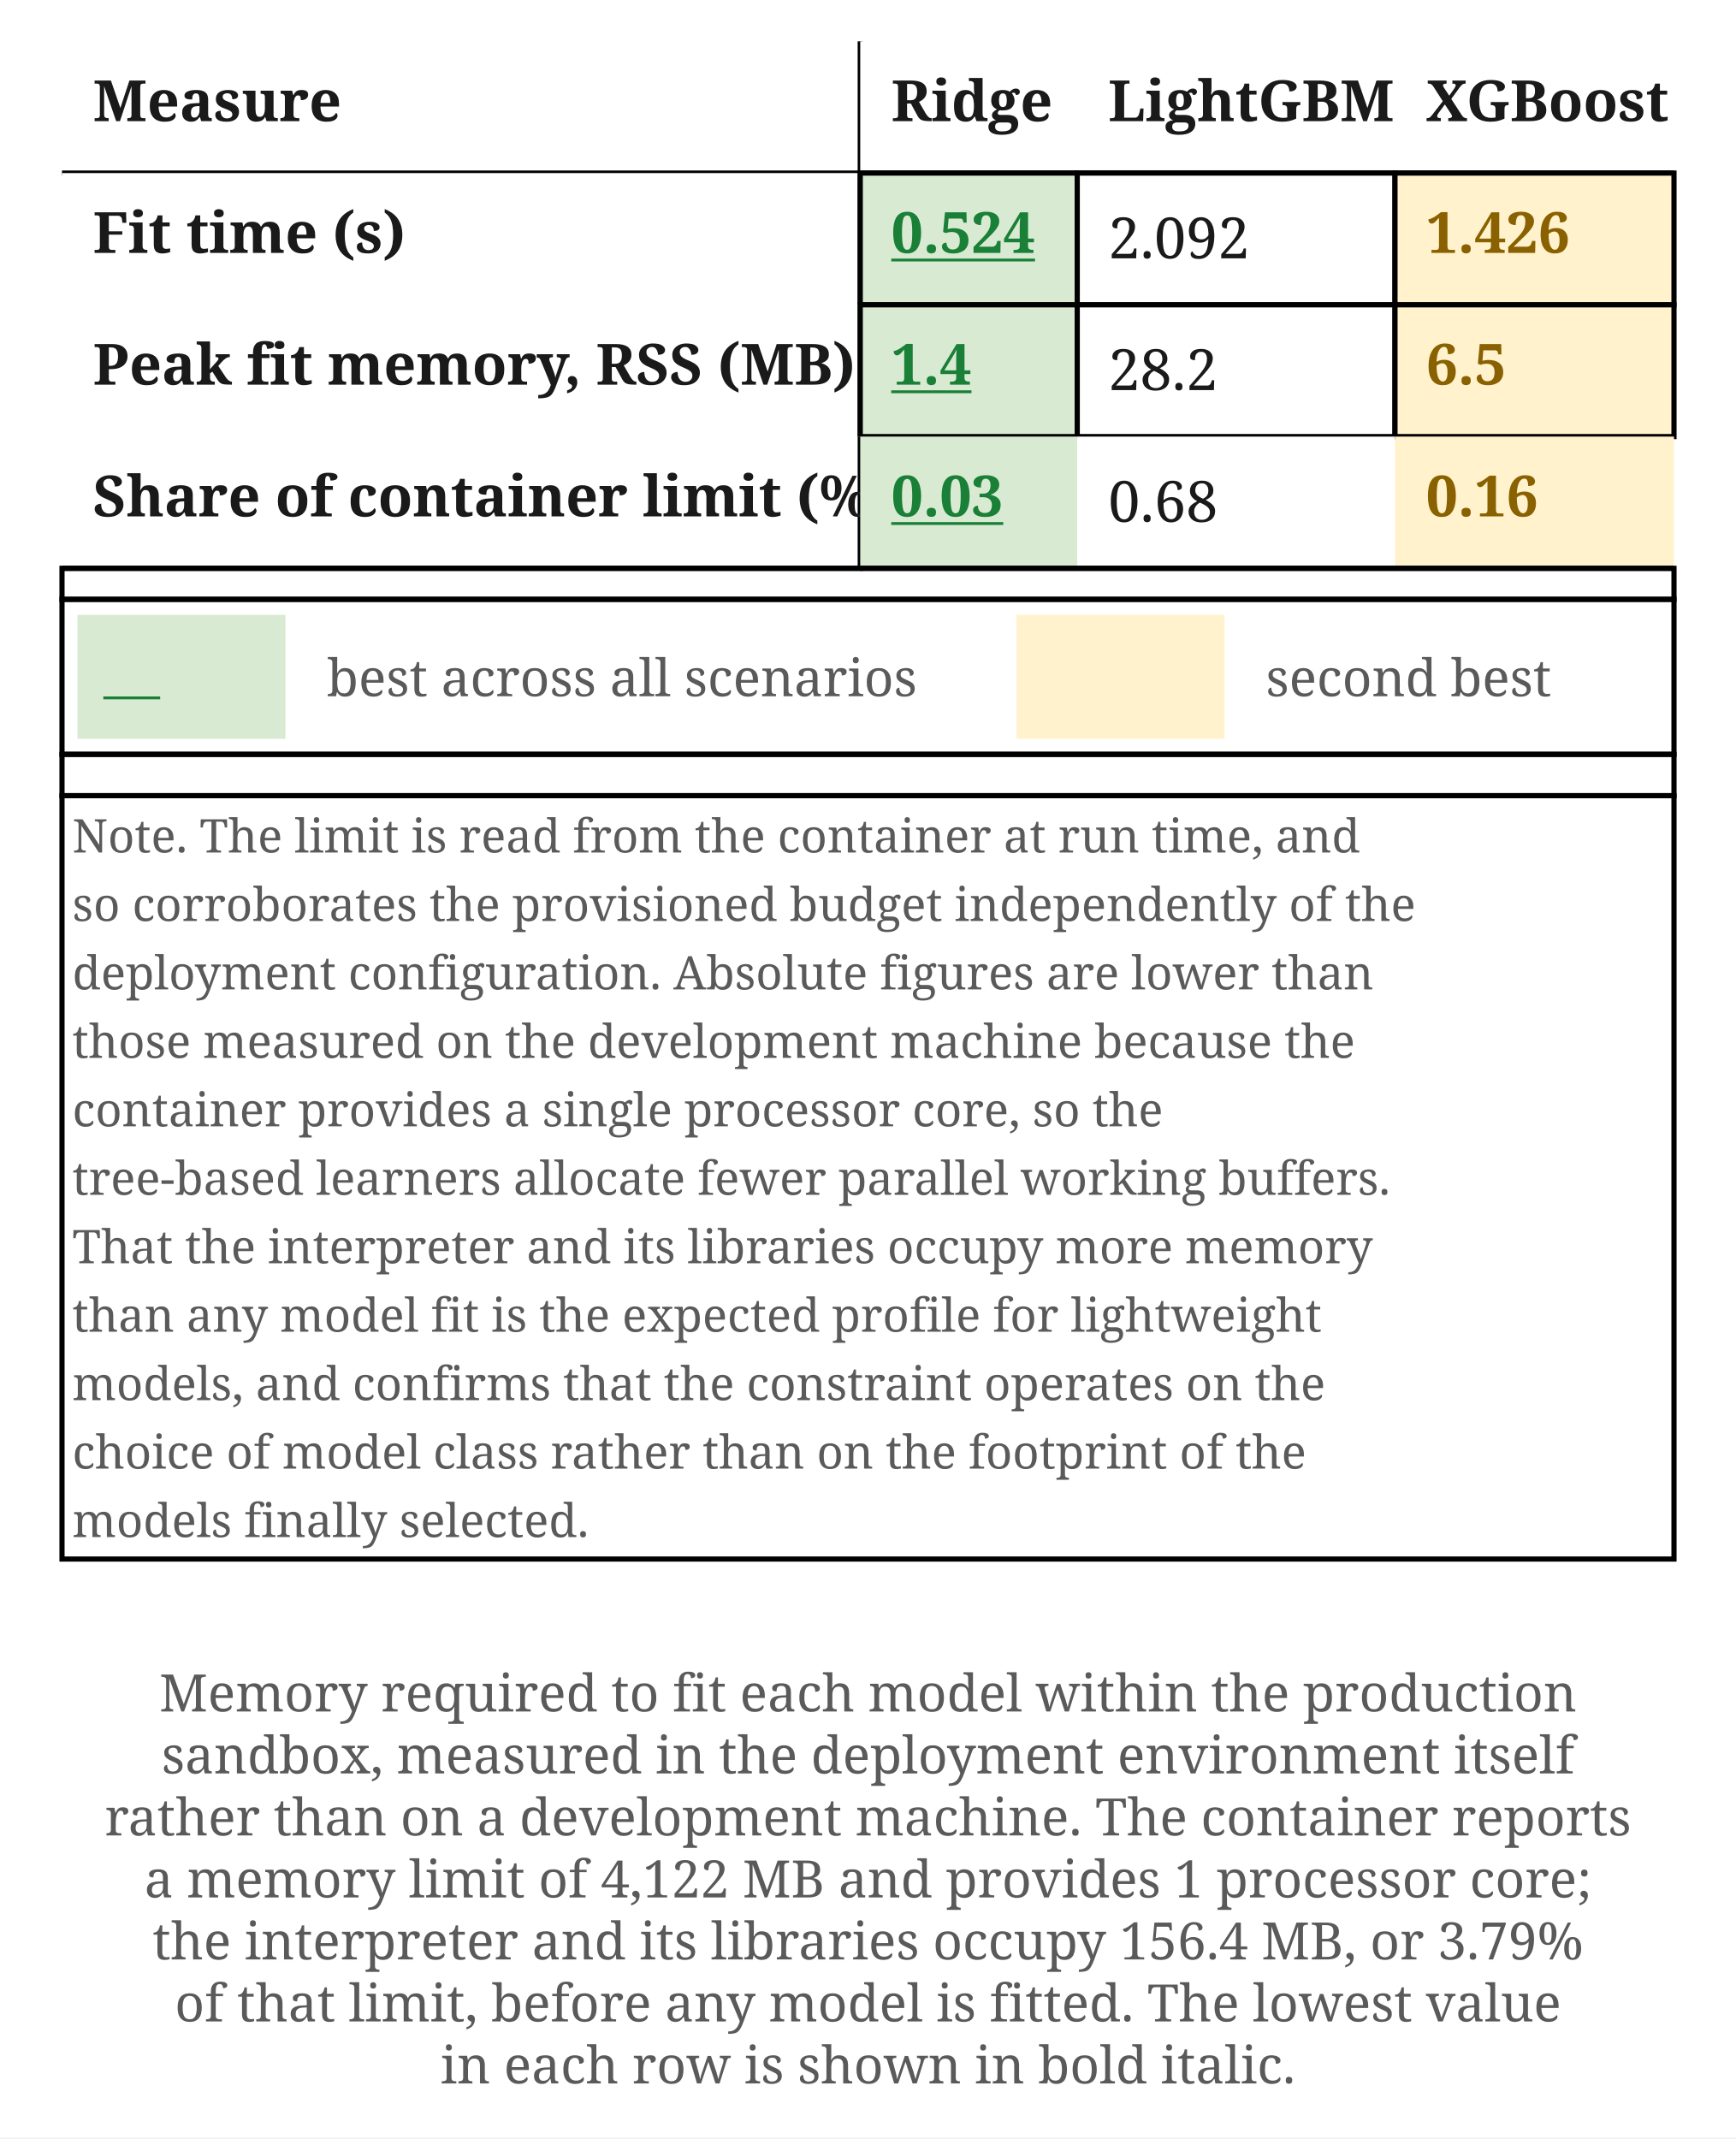
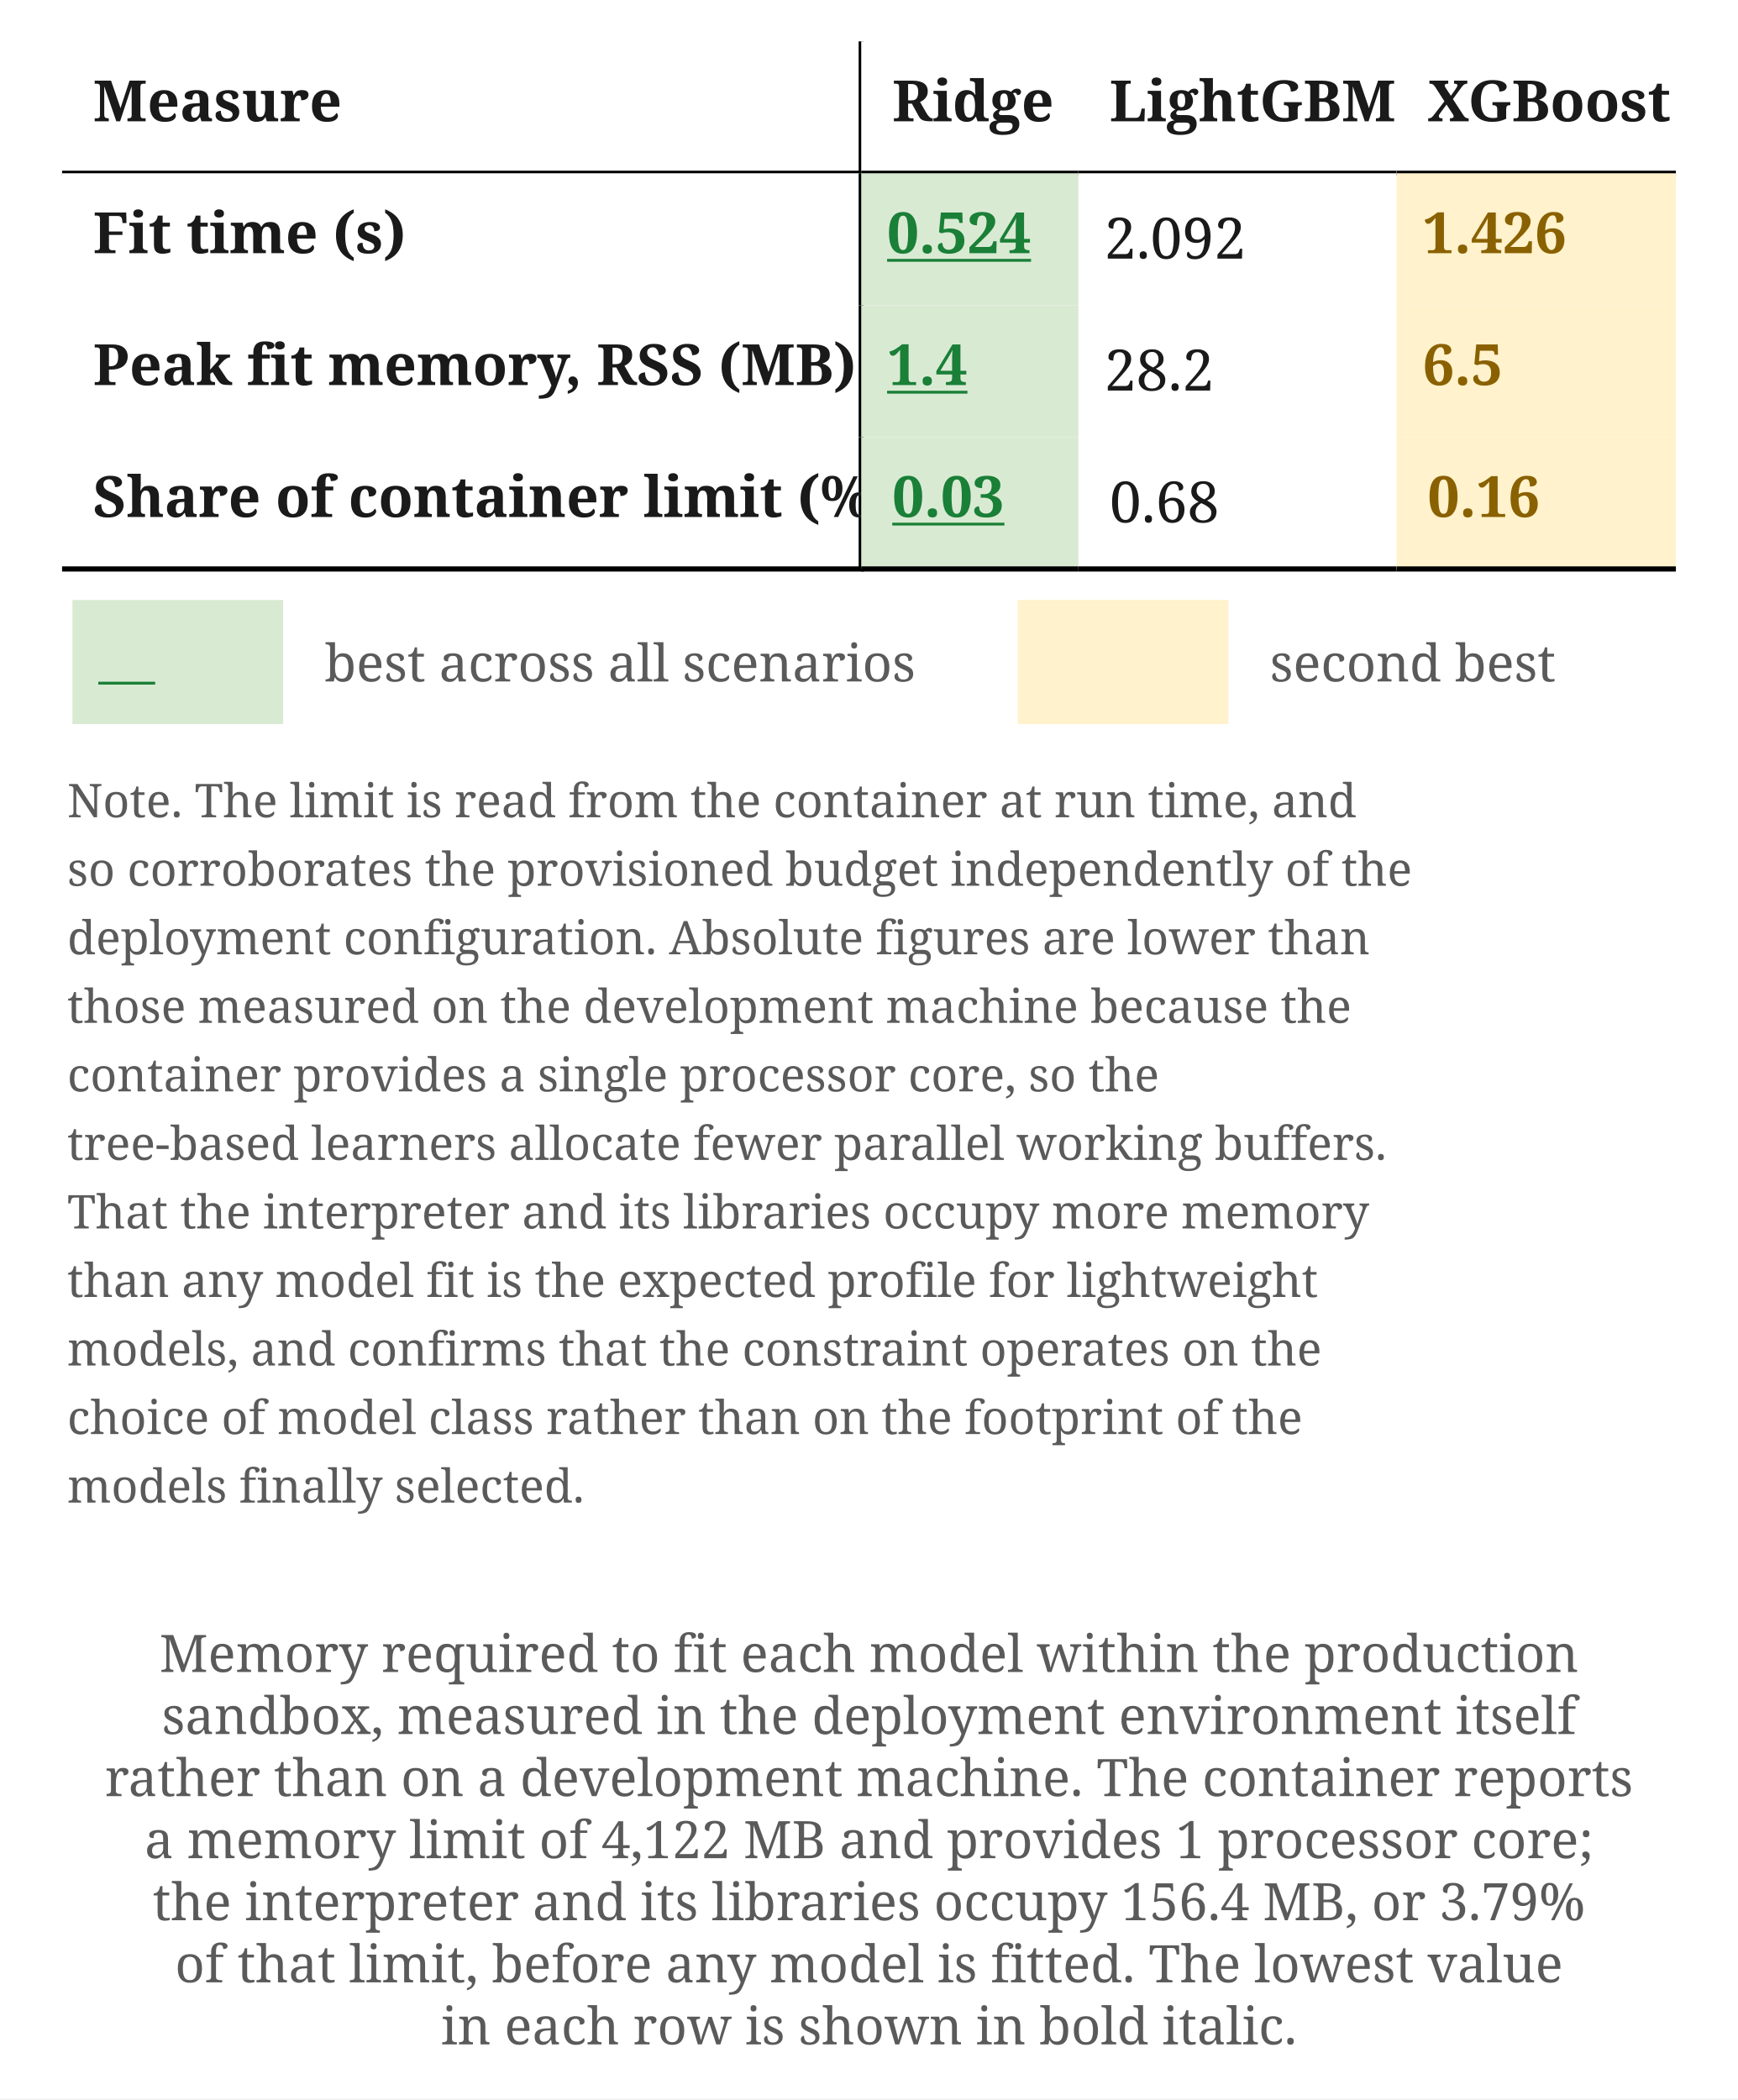
- <svg xmlns="http://www.w3.org/2000/svg" width="336pt" height="414pt" viewBox="0.00 0.00 336.00 414.00">
-   <g id="graph0" class="graph" transform="scale(1 1) rotate(0) translate(4 409.75)">
-     <polygon fill="white" stroke="none" points="-4,4 -4,-409.75 332,-409.75 332,4 -4,4" />
+ <svg xmlns="http://www.w3.org/2000/svg" width="336pt" height="406pt" viewBox="0.00 0.00 336.00 406.00">
+   <g id="graph0" class="graph" transform="scale(1 1) rotate(0) translate(4 401.75)">
+     <polygon fill="white" stroke="none" points="-4,4 -4,-401.75 332,-401.75 332,4 -4,4" />
    <text xml:space="preserve" text-anchor="middle" x="164" y="-78.5" font-family="Cambria" font-size="10.00" fill="#5a5a5a">Memory required to fit each model within the production</text>
    <text xml:space="preserve" text-anchor="middle" x="164" y="-66.5" font-family="Cambria" font-size="10.00" fill="#5a5a5a">sandbox, measured in the deployment environment itself</text>
    <text xml:space="preserve" text-anchor="middle" x="164" y="-54.5" font-family="Cambria" font-size="10.00" fill="#5a5a5a">rather than on a development machine. The container reports</text>
    <text xml:space="preserve" text-anchor="middle" x="164" y="-42.5" font-family="Cambria" font-size="10.00" fill="#5a5a5a">a memory limit of 4,122 MB and provides 1 processor core;</text>
    <text xml:space="preserve" text-anchor="middle" x="164" y="-30.5" font-family="Cambria" font-size="10.00" fill="#5a5a5a">the interpreter and its libraries occupy 156.4 MB, or 3.79%</text>
    <text xml:space="preserve" text-anchor="middle" x="164" y="-18.5" font-family="Cambria" font-size="10.00" fill="#5a5a5a">of that limit, before any model is fitted. The lowest value</text>
    <text xml:space="preserve" text-anchor="middle" x="164" y="-6.5" font-family="Cambria" font-size="10.00" fill="#5a5a5a">in each row is shown in bold italic.</text>
    <g id="node1" class="node">
-       <polygon fill="#ffffff" stroke="none" points="8,-376.25 8,-401.75 162.5,-401.75 162.5,-376.25 8,-376.25" />
-       <polyline fill="none" stroke="#000000" points="8,-376.25 162.5,-376.25 162.5,-401.75" />
-       <text xml:space="preserve" text-anchor="start" x="14" y="-386.3" font-family="Cambria" font-weight="bold" font-size="11.00" fill="#1a1a1a">Measure</text>
-       <polygon fill="#ffffff" stroke="none" points="162.5,-376.25 162.5,-401.75 204.5,-401.75 204.5,-376.25 162.5,-376.25" />
-       <polyline fill="none" stroke="#000000" points="162.5,-376.25 204.5,-376.25" />
-       <text xml:space="preserve" text-anchor="start" x="168.5" y="-386.3" font-family="Cambria" font-weight="bold" font-size="11.00" fill="#1a1a1a">Ridge</text>
-       <polygon fill="#ffffff" stroke="none" points="204.5,-376.25 204.5,-401.75 266,-401.75 266,-376.25 204.5,-376.25" />
-       <polyline fill="none" stroke="#000000" points="204.5,-376.25 266,-376.25" />
-       <text xml:space="preserve" text-anchor="start" x="210.5" y="-386.3" font-family="Cambria" font-weight="bold" font-size="11.00" fill="#1a1a1a">LightGBM</text>
-       <polygon fill="#ffffff" stroke="none" points="266,-376.25 266,-401.75 320,-401.75 320,-376.25 266,-376.25" />
-       <polyline fill="none" stroke="#000000" points="266,-376.25 320,-376.25" />
-       <text xml:space="preserve" text-anchor="start" x="272" y="-386.3" font-family="Cambria" font-weight="bold" font-size="11.00" fill="#1a1a1a">XGBoost</text>
-       <polygon fill="#ffffff" stroke="none" points="8,-350.75 8,-376.25 162.5,-376.25 162.5,-350.75 8,-350.75" />
-       <polyline fill="none" stroke="#000000" points="162.5,-350.75 162.5,-376.25" />
-       <text xml:space="preserve" text-anchor="start" x="14" y="-360.8" font-family="Cambria" font-weight="bold" font-size="11.00" fill="#1a1a1a">Fit time (s)</text>
-       <polygon fill="#d9ead3" stroke="none" points="162.5,-350.75 162.5,-376.25 204.5,-376.25 204.5,-350.75 162.5,-350.75" />
-       <polygon fill="none" stroke="#000000" points="162.5,-350.75 162.5,-376.25 204.5,-376.25 204.5,-350.75 162.5,-350.75" />
-       <text xml:space="preserve" text-anchor="start" x="168.5" y="-360.8" font-family="Cambria" font-weight="bold" text-decoration="underline" font-size="11.00" fill="#1a7f37">0.524</text>
-       <polygon fill="#ffffff" stroke="none" points="204.5,-350.75 204.5,-376.25 266,-376.25 266,-350.75 204.5,-350.75" />
-       <polygon fill="none" stroke="#000000" points="204.5,-350.75 204.5,-376.25 266,-376.25 266,-350.75 204.5,-350.75" />
-       <text xml:space="preserve" text-anchor="start" x="210.5" y="-359.75" font-family="Cambria" font-size="11.00" fill="#1a1a1a">2.092</text>
-       <polygon fill="#fff2cc" stroke="none" points="266,-350.75 266,-376.25 320,-376.25 320,-350.75 266,-350.75" />
-       <polygon fill="none" stroke="#000000" points="266,-350.75 266,-376.25 320,-376.25 320,-350.75 266,-350.75" />
-       <text xml:space="preserve" text-anchor="start" x="272" y="-360.8" font-family="Cambria" font-weight="bold" font-size="11.00" fill="#8a6100">1.426</text>
-       <polygon fill="#ffffff" stroke="none" points="8,-325.25 8,-350.75 162.5,-350.75 162.5,-325.25 8,-325.25" />
-       <polyline fill="none" stroke="#000000" points="162.5,-325.25 162.5,-350.75" />
-       <text xml:space="preserve" text-anchor="start" x="14" y="-335.3" font-family="Cambria" font-weight="bold" font-size="11.00" fill="#1a1a1a">Peak fit memory, RSS (MB)</text>
-       <polygon fill="#d9ead3" stroke="none" points="162.5,-325.25 162.5,-350.75 204.5,-350.75 204.5,-325.25 162.5,-325.25" />
-       <polygon fill="none" stroke="#000000" points="162.5,-325.25 162.5,-350.75 204.5,-350.75 204.5,-325.25 162.5,-325.25" />
-       <text xml:space="preserve" text-anchor="start" x="168.5" y="-335.3" font-family="Cambria" font-weight="bold" text-decoration="underline" font-size="11.00" fill="#1a7f37">1.4</text>
-       <polygon fill="#ffffff" stroke="none" points="204.5,-325.25 204.5,-350.75 266,-350.75 266,-325.25 204.5,-325.25" />
-       <polygon fill="none" stroke="#000000" points="204.5,-325.25 204.5,-350.75 266,-350.75 266,-325.25 204.5,-325.25" />
-       <text xml:space="preserve" text-anchor="start" x="210.5" y="-334.25" font-family="Cambria" font-size="11.00" fill="#1a1a1a">28.2</text>
-       <polygon fill="#fff2cc" stroke="none" points="266,-325.25 266,-350.75 320,-350.75 320,-325.25 266,-325.25" />
-       <polygon fill="none" stroke="#000000" points="266,-325.25 266,-350.75 320,-350.75 320,-325.25 266,-325.25" />
-       <text xml:space="preserve" text-anchor="start" x="272" y="-335.3" font-family="Cambria" font-weight="bold" font-size="11.00" fill="#8a6100">6.5</text>
-       <polygon fill="#ffffff" stroke="none" points="8,-299.75 8,-325.25 162.5,-325.25 162.5,-299.75 8,-299.75" />
-       <polyline fill="none" stroke="#000000" points="8,-299.75 162.5,-299.75 162.5,-325.25" />
-       <text xml:space="preserve" text-anchor="start" x="14" y="-309.8" font-family="Cambria" font-weight="bold" font-size="11.00" fill="#1a1a1a">Share of container limit (%)</text>
-       <polygon fill="#d9ead3" stroke="none" points="162.5,-299.75 162.5,-325.25 204.5,-325.25 204.5,-299.75 162.5,-299.75" />
-       <polyline fill="none" stroke="#000000" points="162.5,-299.75 204.5,-299.75" />
-       <text xml:space="preserve" text-anchor="start" x="168.5" y="-309.8" font-family="Cambria" font-weight="bold" text-decoration="underline" font-size="11.00" fill="#1a7f37">0.03</text>
-       <polygon fill="#ffffff" stroke="none" points="204.5,-299.75 204.5,-325.25 266,-325.25 266,-299.75 204.5,-299.75" />
-       <polyline fill="none" stroke="#000000" points="204.5,-299.75 266,-299.75" />
-       <text xml:space="preserve" text-anchor="start" x="210.5" y="-308.75" font-family="Cambria" font-size="11.00" fill="#1a1a1a">0.68</text>
-       <polygon fill="#fff2cc" stroke="none" points="266,-299.75 266,-325.25 320,-325.25 320,-299.75 266,-299.75" />
-       <polyline fill="none" stroke="#000000" points="266,-299.75 320,-299.75" />
-       <text xml:space="preserve" text-anchor="start" x="272" y="-309.8" font-family="Cambria" font-weight="bold" font-size="11.00" fill="#8a6100">0.16</text>
-       <polygon fill="none" stroke="#000000" points="8,-293.75 8,-299.75 320,-299.75 320,-293.75 8,-293.75" />
-       <polygon fill="none" stroke="#000000" points="8,-263.75 8,-293.75 320,-293.75 320,-263.75 8,-263.75" />
-       <polygon fill="#d9ead3" stroke="none" points="11,-266.75 11,-290.75 51.25,-290.75 51.25,-266.75 11,-266.75" />
-       <text xml:space="preserve" text-anchor="start" x="16" y="-276.05" font-family="Cambria" font-weight="bold" text-decoration="underline" font-size="11.00" fill="#1a7f37"> </text>
-       <text xml:space="preserve" text-anchor="start" x="59.25" y="-275" font-family="Cambria" font-size="10.00" fill="#5a5a5a">best across all scenarios</text>
-       <polygon fill="#fff2cc" stroke="none" points="192.75,-266.75 192.75,-290.75 233,-290.75 233,-266.75 192.75,-266.75" />
-       <text xml:space="preserve" text-anchor="start" x="197.75" y="-276.05" font-family="Cambria" font-weight="bold" font-size="11.00" fill="#8a6100"> </text>
-       <text xml:space="preserve" text-anchor="start" x="241" y="-275" font-family="Cambria" font-size="10.00" fill="#5a5a5a">second best</text>
-       <polygon fill="none" stroke="#000000" points="8,-255.75 8,-263.75 320,-263.75 320,-255.75 8,-255.75" />
-       <polygon fill="none" stroke="#000000" points="8,-108 8,-255.75 320,-255.75 320,-108 8,-108" />
-       <text xml:space="preserve" text-anchor="start" x="10" y="-244.75" font-family="Cambria" font-size="9.00" fill="#5a5a5a">Note. The limit is read from the container at run time, and</text>
-       <text xml:space="preserve" text-anchor="start" x="10" y="-231.5" font-family="Cambria" font-size="9.00" fill="#5a5a5a">so corroborates the provisioned budget independently of the</text>
-       <text xml:space="preserve" text-anchor="start" x="10" y="-218.25" font-family="Cambria" font-size="9.00" fill="#5a5a5a">deployment configuration. Absolute figures are lower than</text>
-       <text xml:space="preserve" text-anchor="start" x="10" y="-205" font-family="Cambria" font-size="9.00" fill="#5a5a5a">those measured on the development machine because the</text>
-       <text xml:space="preserve" text-anchor="start" x="10" y="-191.75" font-family="Cambria" font-size="9.00" fill="#5a5a5a">container provides a single processor core, so the</text>
-       <text xml:space="preserve" text-anchor="start" x="10" y="-178.5" font-family="Cambria" font-size="9.00" fill="#5a5a5a">tree-based learners allocate fewer parallel working buffers.</text>
-       <text xml:space="preserve" text-anchor="start" x="10" y="-165.25" font-family="Cambria" font-size="9.00" fill="#5a5a5a">That the interpreter and its libraries occupy more memory</text>
-       <text xml:space="preserve" text-anchor="start" x="10" y="-152" font-family="Cambria" font-size="9.00" fill="#5a5a5a">than any model fit is the expected profile for lightweight</text>
-       <text xml:space="preserve" text-anchor="start" x="10" y="-138.75" font-family="Cambria" font-size="9.00" fill="#5a5a5a">models, and confirms that the constraint operates on the</text>
-       <text xml:space="preserve" text-anchor="start" x="10" y="-125.5" font-family="Cambria" font-size="9.00" fill="#5a5a5a">choice of model class rather than on the footprint of the</text>
-       <text xml:space="preserve" text-anchor="start" x="10" y="-112.25" font-family="Cambria" font-size="9.00" fill="#5a5a5a">models finally selected.</text>
+       <polygon fill="#ffffff" stroke="none" points="8,-368.25 8,-393.75 162.5,-393.75 162.5,-368.25 8,-368.25" />
+       <polyline fill="none" stroke="#000000" points="8,-368.25 162.5,-368.25 162.5,-393.75" />
+       <text xml:space="preserve" text-anchor="start" x="14" y="-378.3" font-family="Cambria" font-weight="bold" font-size="11.00" fill="#1a1a1a">Measure</text>
+       <polygon fill="#ffffff" stroke="none" points="162.5,-368.25 162.5,-393.75 204.5,-393.75 204.5,-368.25 162.5,-368.25" />
+       <polyline fill="none" stroke="#000000" points="162.5,-368.25 204.5,-368.25" />
+       <text xml:space="preserve" text-anchor="start" x="168.5" y="-378.3" font-family="Cambria" font-weight="bold" font-size="11.00" fill="#1a1a1a">Ridge</text>
+       <polygon fill="#ffffff" stroke="none" points="204.5,-368.25 204.5,-393.75 266,-393.75 266,-368.25 204.5,-368.25" />
+       <polyline fill="none" stroke="#000000" points="204.5,-368.25 266,-368.25" />
+       <text xml:space="preserve" text-anchor="start" x="210.5" y="-378.3" font-family="Cambria" font-weight="bold" font-size="11.00" fill="#1a1a1a">LightGBM</text>
+       <polygon fill="#ffffff" stroke="none" points="266,-368.25 266,-393.75 320,-393.75 320,-368.25 266,-368.25" />
+       <polyline fill="none" stroke="#000000" points="266,-368.25 320,-368.25" />
+       <text xml:space="preserve" text-anchor="start" x="272" y="-378.3" font-family="Cambria" font-weight="bold" font-size="11.00" fill="#1a1a1a">XGBoost</text>
+       <polygon fill="#ffffff" stroke="none" points="8,-342.75 8,-368.25 162.5,-368.25 162.5,-342.75 8,-342.75" />
+       <polyline fill="none" stroke="#000000" points="162.5,-342.75 162.5,-368.25" />
+       <text xml:space="preserve" text-anchor="start" x="14" y="-352.8" font-family="Cambria" font-weight="bold" font-size="11.00" fill="#1a1a1a">Fit time (s)</text>
+       <polygon fill="#d9ead3" stroke="none" points="162.5,-342.75 162.5,-368.25 204.5,-368.25 204.5,-342.75 162.5,-342.75" />
+       <text xml:space="preserve" text-anchor="start" x="167.5" y="-352.8" font-family="Cambria" font-weight="bold" text-decoration="underline" font-size="11.00" fill="#1a7f37">0.524</text>
+       <polygon fill="#ffffff" stroke="none" points="204.5,-342.75 204.5,-368.25 266,-368.25 266,-342.75 204.5,-342.75" />
+       <text xml:space="preserve" text-anchor="start" x="209.5" y="-351.75" font-family="Cambria" font-size="11.00" fill="#1a1a1a">2.092</text>
+       <polygon fill="#fff2cc" stroke="none" points="266,-342.75 266,-368.25 320,-368.25 320,-342.75 266,-342.75" />
+       <text xml:space="preserve" text-anchor="start" x="271" y="-352.8" font-family="Cambria" font-weight="bold" font-size="11.00" fill="#8a6100">1.426</text>
+       <polygon fill="#ffffff" stroke="none" points="8,-317.25 8,-342.75 162.5,-342.75 162.5,-317.25 8,-317.25" />
+       <polyline fill="none" stroke="#000000" points="162.5,-317.25 162.5,-342.75" />
+       <text xml:space="preserve" text-anchor="start" x="14" y="-327.3" font-family="Cambria" font-weight="bold" font-size="11.00" fill="#1a1a1a">Peak fit memory, RSS (MB)</text>
+       <polygon fill="#d9ead3" stroke="none" points="162.5,-317.25 162.5,-342.75 204.5,-342.75 204.5,-317.25 162.5,-317.25" />
+       <text xml:space="preserve" text-anchor="start" x="167.5" y="-327.3" font-family="Cambria" font-weight="bold" text-decoration="underline" font-size="11.00" fill="#1a7f37">1.4</text>
+       <polygon fill="#ffffff" stroke="none" points="204.5,-317.25 204.5,-342.75 266,-342.75 266,-317.25 204.5,-317.25" />
+       <text xml:space="preserve" text-anchor="start" x="209.5" y="-326.25" font-family="Cambria" font-size="11.00" fill="#1a1a1a">28.2</text>
+       <polygon fill="#fff2cc" stroke="none" points="266,-317.25 266,-342.75 320,-342.75 320,-317.25 266,-317.25" />
+       <text xml:space="preserve" text-anchor="start" x="271" y="-327.3" font-family="Cambria" font-weight="bold" font-size="11.00" fill="#8a6100">6.5</text>
+       <polygon fill="#ffffff" stroke="none" points="8,-291.75 8,-317.25 162.5,-317.25 162.5,-291.75 8,-291.75" />
+       <polyline fill="none" stroke="#000000" points="8,-291.75 162.5,-291.75 162.5,-317.25" />
+       <text xml:space="preserve" text-anchor="start" x="14" y="-301.8" font-family="Cambria" font-weight="bold" font-size="11.00" fill="#1a1a1a">Share of container limit (%)</text>
+       <polygon fill="#d9ead3" stroke="none" points="162.5,-291.75 162.5,-317.25 204.5,-317.25 204.5,-291.75 162.5,-291.75" />
+       <polyline fill="none" stroke="#000000" points="162.5,-291.75 204.5,-291.75" />
+       <text xml:space="preserve" text-anchor="start" x="168.5" y="-301.8" font-family="Cambria" font-weight="bold" text-decoration="underline" font-size="11.00" fill="#1a7f37">0.03</text>
+       <polygon fill="#ffffff" stroke="none" points="204.5,-291.75 204.5,-317.25 266,-317.25 266,-291.75 204.5,-291.75" />
+       <polyline fill="none" stroke="#000000" points="204.5,-291.75 266,-291.75" />
+       <text xml:space="preserve" text-anchor="start" x="210.5" y="-300.75" font-family="Cambria" font-size="11.00" fill="#1a1a1a">0.68</text>
+       <polygon fill="#fff2cc" stroke="none" points="266,-291.75 266,-317.25 320,-317.25 320,-291.75 266,-291.75" />
+       <polyline fill="none" stroke="#000000" points="266,-291.75 320,-291.75" />
+       <text xml:space="preserve" text-anchor="start" x="272" y="-301.8" font-family="Cambria" font-weight="bold" font-size="11.00" fill="#8a6100">0.16</text>
+       <polygon fill="#d9ead3" stroke="none" points="10,-261.75 10,-285.75 50.75,-285.75 50.75,-261.75 10,-261.75" />
+       <text xml:space="preserve" text-anchor="start" x="15" y="-271.05" font-family="Cambria" font-weight="bold" text-decoration="underline" font-size="11.00" fill="#1a7f37"> </text>
+       <text xml:space="preserve" text-anchor="start" x="58.75" y="-270" font-family="Cambria" font-size="10.00" fill="#5a5a5a">best across all scenarios</text>
+       <polygon fill="#fff2cc" stroke="none" points="192.75,-261.75 192.75,-285.75 233.5,-285.75 233.5,-261.75 192.75,-261.75" />
+       <text xml:space="preserve" text-anchor="start" x="197.75" y="-271.05" font-family="Cambria" font-weight="bold" font-size="11.00" fill="#8a6100"> </text>
+       <text xml:space="preserve" text-anchor="start" x="241.5" y="-270" font-family="Cambria" font-size="10.00" fill="#5a5a5a">second best</text>
+       <text xml:space="preserve" text-anchor="start" x="9" y="-243.75" font-family="Cambria" font-size="9.00" fill="#5a5a5a">Note. The limit is read from the container at run time, and</text>
+       <text xml:space="preserve" text-anchor="start" x="9" y="-230.5" font-family="Cambria" font-size="9.00" fill="#5a5a5a">so corroborates the provisioned budget independently of the</text>
+       <text xml:space="preserve" text-anchor="start" x="9" y="-217.25" font-family="Cambria" font-size="9.00" fill="#5a5a5a">deployment configuration. Absolute figures are lower than</text>
+       <text xml:space="preserve" text-anchor="start" x="9" y="-204" font-family="Cambria" font-size="9.00" fill="#5a5a5a">those measured on the development machine because the</text>
+       <text xml:space="preserve" text-anchor="start" x="9" y="-190.75" font-family="Cambria" font-size="9.00" fill="#5a5a5a">container provides a single processor core, so the</text>
+       <text xml:space="preserve" text-anchor="start" x="9" y="-177.5" font-family="Cambria" font-size="9.00" fill="#5a5a5a">tree-based learners allocate fewer parallel working buffers.</text>
+       <text xml:space="preserve" text-anchor="start" x="9" y="-164.25" font-family="Cambria" font-size="9.00" fill="#5a5a5a">That the interpreter and its libraries occupy more memory</text>
+       <text xml:space="preserve" text-anchor="start" x="9" y="-151" font-family="Cambria" font-size="9.00" fill="#5a5a5a">than any model fit is the expected profile for lightweight</text>
+       <text xml:space="preserve" text-anchor="start" x="9" y="-137.75" font-family="Cambria" font-size="9.00" fill="#5a5a5a">models, and confirms that the constraint operates on the</text>
+       <text xml:space="preserve" text-anchor="start" x="9" y="-124.5" font-family="Cambria" font-size="9.00" fill="#5a5a5a">choice of model class rather than on the footprint of the</text>
+       <text xml:space="preserve" text-anchor="start" x="9" y="-111.25" font-family="Cambria" font-size="9.00" fill="#5a5a5a">models finally selected.</text>
    </g>
  </g>
</svg>
